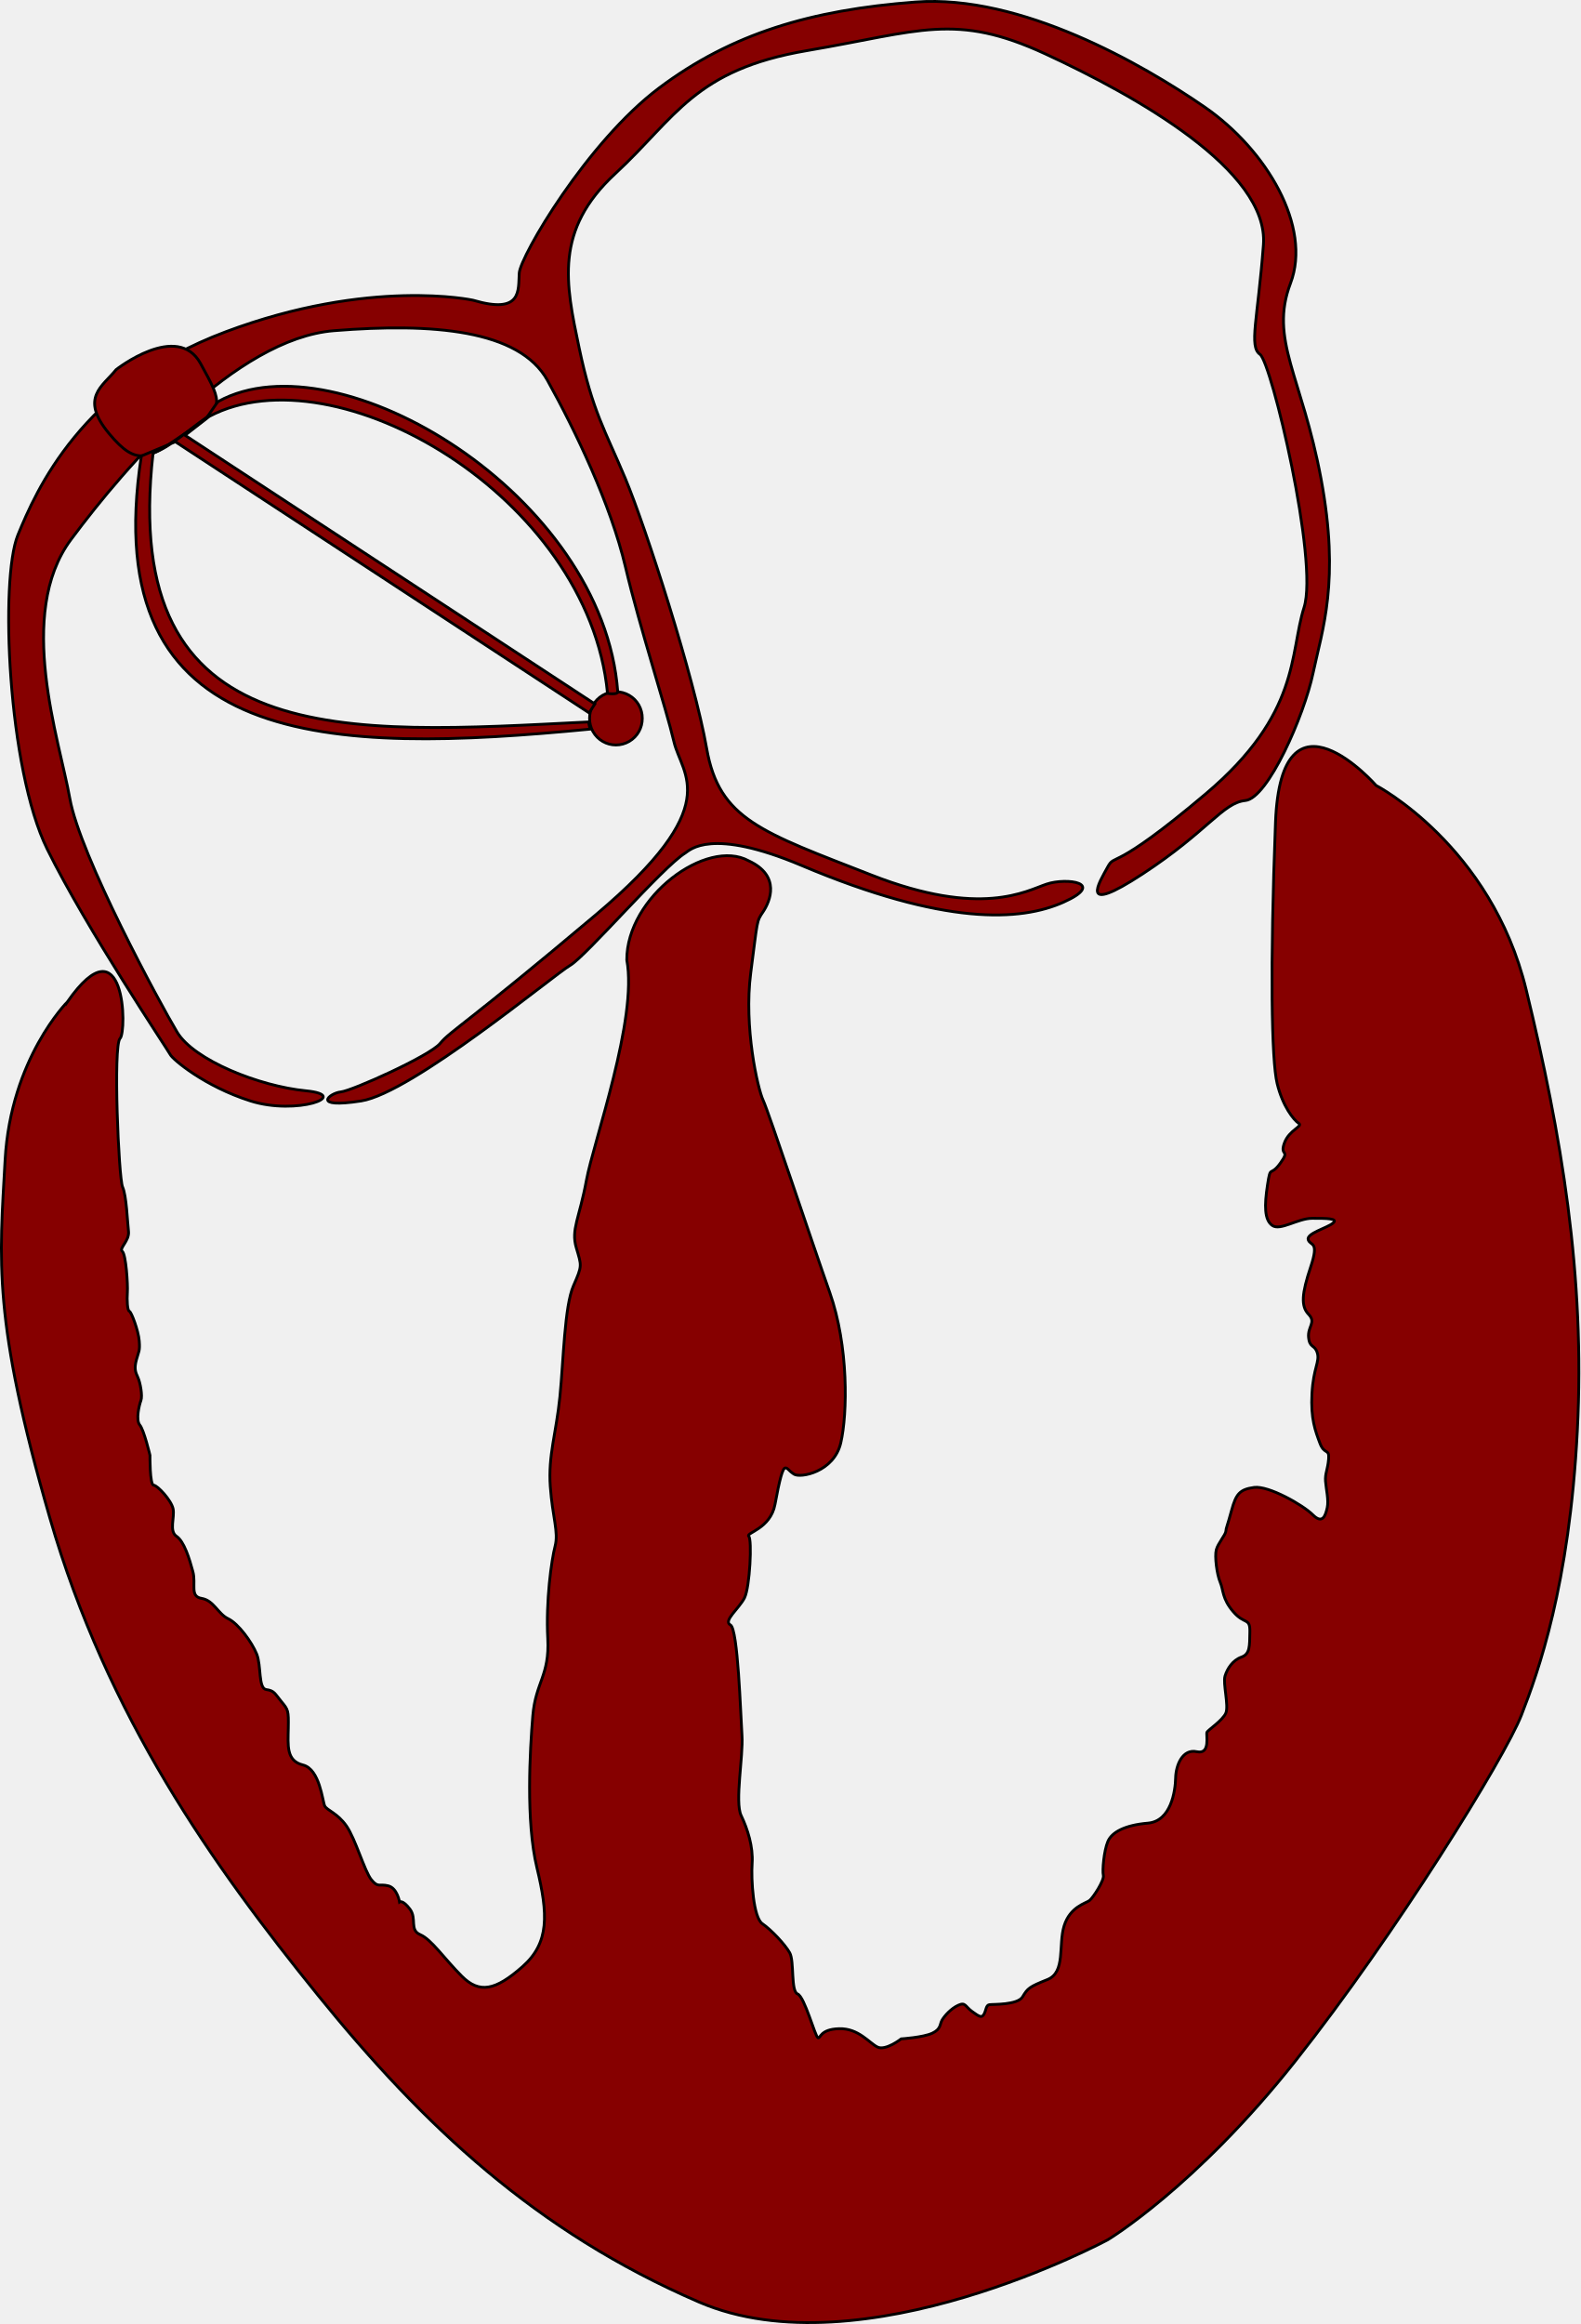
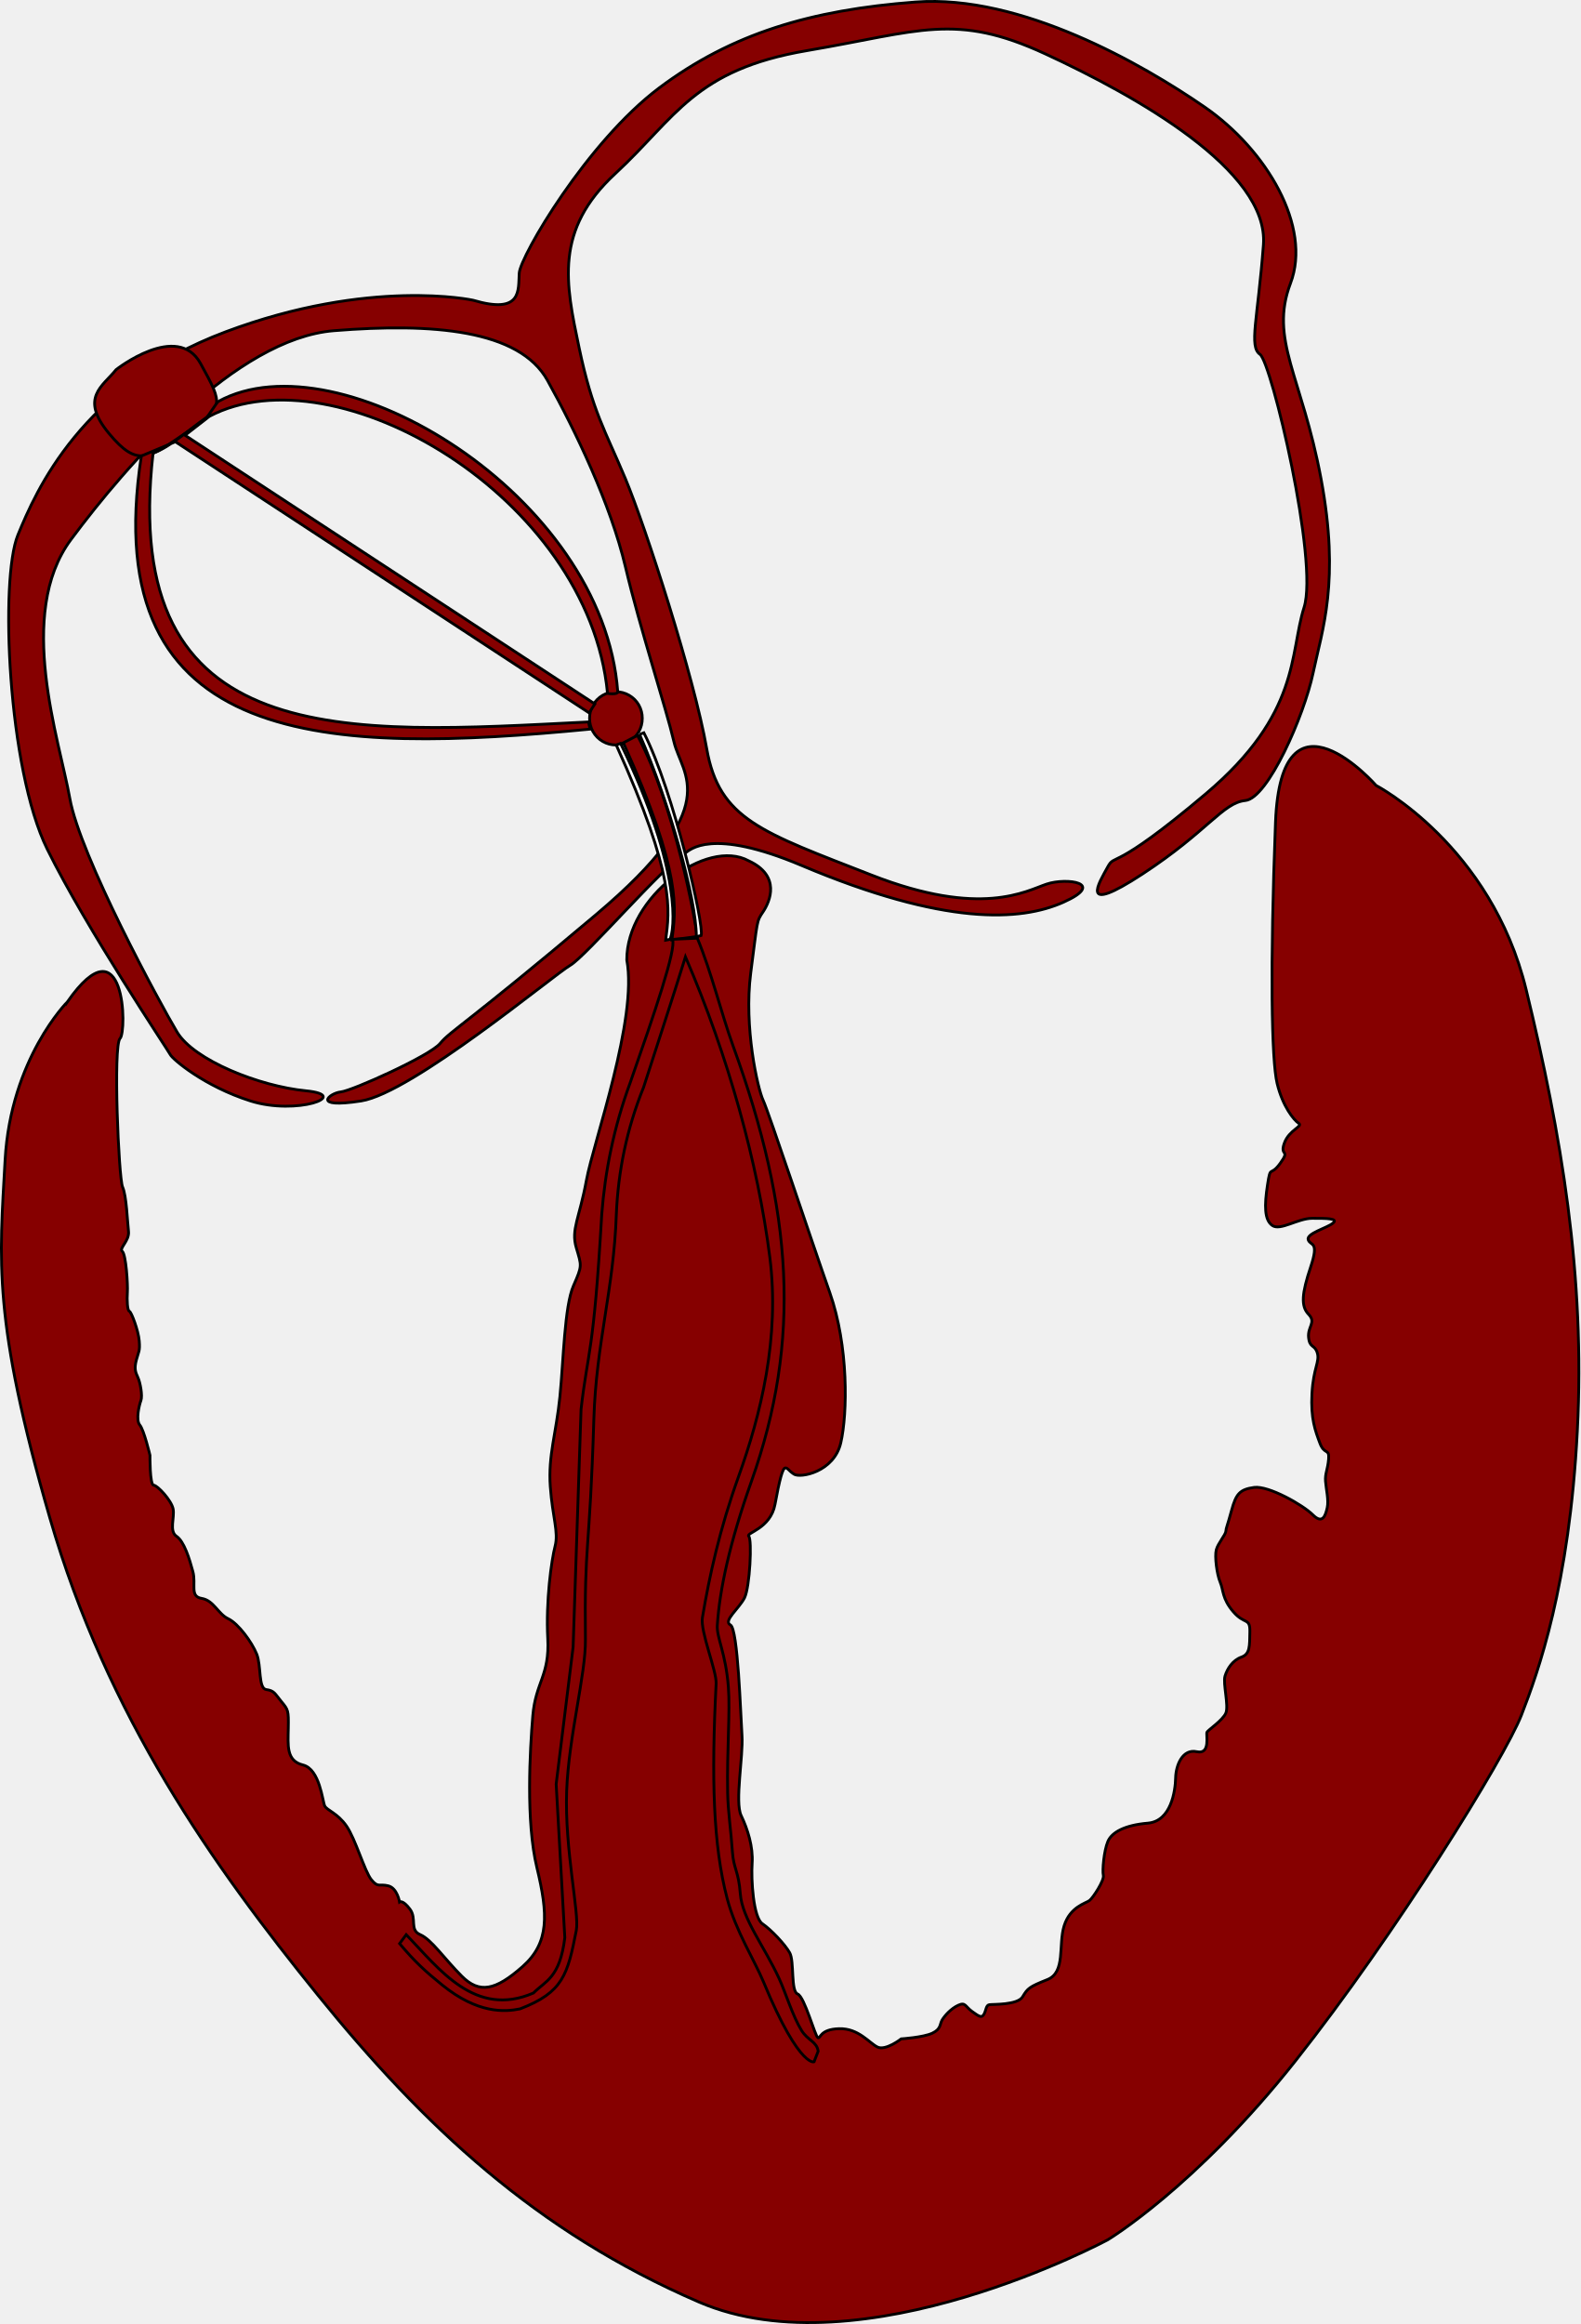
<svg xmlns="http://www.w3.org/2000/svg" id="svg2876" version="1.1" width="564.122" height="829.481">
  <defs id="defs2880">
    </defs>
  <path style="fill:#860000;stroke:#000000;stroke-width:1px;stroke-linecap:butt;stroke-linejoin:miter;stroke-opacity:1;fill-opacity:1" d="m 24.049,357.592 c 0,0 -20.238,20.238 -22.234,56.439 -1.995,36.201 -4.561,56.724 15.963,127.701 20.523,70.976 58.149,123.995 95.776,170.458 37.626,46.463 77.818,84.374 135.967,109.458 58.149,25.084 145.944,-22.234 145.944,-22.234 0,0 31.355,-18.813 66.986,-63.85 35.631,-45.037 74.682,-108.032 80.668,-123.425 5.986,-15.392 17.103,-46.177 19.953,-101.476 2.85,-55.299 -5.701,-105.752 -18.243,-157.345 -12.542,-51.593 -53.589,-72.972 -53.589,-72.972 0,0 -33.92,-38.766 -35.916,13.112 -1.995,51.878 -1.425,84.944 0.57,93.21 1.995,8.266 5.986,13.112 7.696,14.252 1.71,1.14 -3.421,2.28 -5.131,7.126 -1.71,4.846 2.28,1.995 -1.425,7.126 -3.706,5.131 -3.421,0.285 -4.561,7.696 -1.14,7.411 -1.14,12.542 1.71,14.537 2.85,1.995 9.121,-2.565 14.252,-2.565 5.131,0 9.407,0 7.411,1.71 -1.995,1.71 -9.692,3.706 -8.836,5.986 0.855,2.28 3.991,0.285 0.855,9.692 -3.136,9.407 -3.556,13.959 -0.734,16.882 2.822,2.923 -0.403,4.333 0,8.264 0.403,3.93 2.217,2.419 3.124,5.543 0.907,3.124 -1.411,5.341 -1.915,14.411 -0.504,9.07 1.209,13.404 2.822,17.737 1.612,4.333 3.426,1.814 3.124,5.644 -0.302,3.83 -1.31,5.14 -1.109,7.962 0.202,2.822 1.209,6.752 0.605,9.473 -0.605,2.721 -1.612,6.047 -5.14,2.519 -3.527,-3.527 -15.822,-10.481 -20.962,-9.776 -5.14,0.705 -6.45,2.318 -8.062,8.264 -1.612,5.946 -1.915,6.047 -2.016,7.357 -0.101,1.31 -2.822,4.333 -3.426,6.651 -0.605,2.318 0.202,8.768 1.411,11.59 1.209,2.822 0.605,5.744 4.636,10.481 4.031,4.737 6.047,2.016 5.946,7.155 -0.101,5.14 0.101,7.962 -3.023,9.07 -3.124,1.109 -5.039,4.132 -5.845,6.752 -0.806,2.62 1.411,10.582 0.302,13.202 -1.109,2.62 -6.349,6.047 -6.752,6.853 -0.403,0.806 1.411,8.062 -3.628,6.954 -5.039,-1.109 -7.458,4.737 -7.558,9.372 -0.101,4.636 -1.612,15.419 -9.876,16.125 -8.264,0.705 -12.9,3.225 -14.311,6.551 -1.411,3.326 -2.016,10.38 -1.612,12.093 0.403,1.713 -3.628,7.962 -4.938,8.969 -1.31,1.008 -6.954,2.217 -9.07,9.07 -2.116,6.853 0.605,16.528 -5.946,19.148 -6.551,2.62 -7.055,3.124 -8.869,6.148 -1.814,3.023 -10.683,2.62 -11.892,2.822 -1.209,0.202 -1.109,2.016 -1.915,3.426 -0.806,1.411 -1.713,0.806 -4.233,-1.008 -2.519,-1.814 -2.318,-3.426 -4.938,-2.217 -2.62,1.209 -4.837,3.729 -5.744,5.241 -0.907,1.512 -0.302,3.225 -3.527,4.737 -3.225,1.512 -11.086,2.016 -11.086,2.016 0,0 -5.543,4.333 -8.465,2.923 -2.923,-1.411 -6.752,-6.752 -13.706,-6.551 -6.954,0.202 -6.551,3.628 -7.558,3.225 -1.008,-0.403 -4.737,-14.613 -7.256,-15.621 -2.519,-1.008 -1.109,-11.69 -2.822,-14.714 -1.713,-3.023 -6.551,-8.163 -9.776,-10.38 -3.225,-2.217 -4.031,-15.722 -3.628,-21.567 0.403,-5.845 -1.612,-12.194 -3.93,-17.032 -2.318,-4.837 0.806,-21.164 0.302,-28.621 -0.504,-7.458 -1.411,-37.994 -4.132,-39.405 -2.721,-1.411 3.124,-5.845 5.039,-9.675 1.915,-3.83 2.721,-20.76 1.512,-21.97 -1.209,-1.209 7.76,-2.62 9.372,-11.388 1.612,-8.768 2.721,-13.101 3.729,-13.001 1.008,0.101 0.806,0.705 3.023,2.217 2.217,1.512 14.311,-0.705 16.729,-11.186 2.419,-10.481 2.822,-34.466 -3.93,-53.614 -6.752,-19.148 -21.869,-64.599 -23.784,-68.631 -1.915,-4.031 -6.954,-26.102 -4.434,-45.451 2.519,-19.35 2.016,-18.241 4.434,-21.869 2.419,-3.628 6.415,-12.798 -5.14,-18.14 -15.025,-8.323 -43.643,12.973 -43.537,35.373 3.964,20.953 -11.892,64.902 -14.411,78.608 -2.519,13.706 -5.543,17.536 -3.628,24.086 1.915,6.551 2.217,6.248 -1.008,13.605 -3.225,7.357 -3.527,26.606 -4.837,39.606 -1.31,13 -4.233,20.962 -3.426,32.048 0.806,11.086 3.023,16.225 1.713,21.264 -1.31,5.039 -3.326,19.652 -2.62,32.955 0.705,13.303 -4.333,15.52 -5.341,27.613 -1.008,12.093 -2.526,37.632 1.465,54.165 3.991,16.533 4.561,26.794 -5.131,35.346 -9.692,8.551 -15.393,9.692 -21.664,3.421 -6.271,-6.271 -10.832,-13.112 -14.822,-14.822 -3.991,-1.71 -1.14,-5.701 -3.706,-9.121 -2.565,-3.421 -3.706,-2.565 -3.706,-2.565 0,0 -0.811,-4.947 -4.036,-5.753 -3.225,-0.806 -3.628,0.806 -6.047,-2.217 -2.419,-3.023 -5.644,-14.512 -8.869,-19.148 -3.225,-4.636 -6.954,-5.543 -7.76,-7.155 -0.806,-1.612 -1.713,-13.101 -7.76,-14.613 -6.047,-1.512 -5.341,-6.954 -5.241,-13.202 0.101,-6.248 0,-6.45 -2.419,-9.372 -2.419,-2.923 -2.519,-3.93 -5.442,-4.333 -2.923,-0.403 -1.713,-8.465 -3.426,-12.698 -1.713,-4.233 -6.551,-10.884 -10.179,-12.597 -3.628,-1.713 -5.14,-6.551 -9.473,-7.256 -4.333,-0.705 -1.915,-5.039 -3.124,-9.574 -1.209,-4.535 -3.124,-10.783 -5.845,-12.597 -2.721,-1.814 -0.605,-6.752 -1.209,-9.776 -0.605,-3.023 -5.543,-8.365 -6.954,-8.465 -1.411,-0.101 -1.31,-10.683 -1.31,-10.683 0,0 -2.116,-8.969 -3.628,-10.783 -1.512,-1.814 -0.202,-7.155 0.403,-8.768 0.605,-1.612 -0.202,-6.349 -1.109,-8.264 -0.907,-1.915 -1.31,-3.225 -0.504,-6.248 0.806,-3.023 1.31,-3.023 1.008,-6.752 -0.302,-3.729 -2.822,-10.38 -3.527,-10.582 -0.705,-0.202 -0.907,-3.93 -0.705,-6.752 0.202,-2.822 -0.504,-13.504 -1.814,-14.613 -1.31,-1.109 2.62,-3.729 2.217,-7.155 -0.403,-3.426 -0.705,-12.698 -2.116,-15.822 -1.411,-3.124 -3.426,-50.591 -0.907,-53.01 2.519,-2.419 1.915,-42.73 -18.803,-13.056 z" id="ventricles">
    </path>
  <path style="fill:#860000;stroke:#000000;stroke-width:1px;stroke-linecap:butt;stroke-linejoin:miter;stroke-opacity:1;fill-opacity:1" id="atrioventricular_node" d="m 337.21,294.665 a 9.407,9.407 0 1 1 -18.813,0 9.407,9.407 0 1 1 18.813,0 z" transform="translate(-107.9316,-38.2684)">
    </path>
  <path style="fill:#860000;stroke:#000000;stroke-width:1px;stroke-linecap:butt;stroke-linejoin:miter;stroke-opacity:1;fill-opacity:1" d="m 168.827,107.143 c 0,0 -36.684,-8.062 -88.282,11.287 -51.599,19.35 -67.724,56.839 -74.173,72.561 -6.45,15.722 -3.628,83.445 10.481,112.066 14.109,28.621 43.133,71.755 43.94,73.367 0.806,1.612 12.093,11.287 28.621,16.528 16.528,5.241 36.28,-2.016 19.753,-3.628 -16.528,-1.612 -39.909,-10.884 -45.955,-20.962 -6.047,-10.078 -34.668,-62.886 -38.296,-83.445 -3.628,-20.559 -19.35,-65.708 0.403,-92.314 19.753,-26.606 58.855,-71.755 93.926,-74.576 35.071,-2.822 66.111,-0.403 76.189,17.737 10.078,18.14 22.575,44.343 27.815,66.514 5.241,22.171 14.512,50.39 17.334,62.483 2.822,12.093 18.543,22.575 -27.815,61.677 -46.358,39.102 -52.002,41.521 -55.63,45.955 -3.628,4.434 -31.443,16.931 -35.474,17.334 -4.031,0.403 -10.884,6.047 7.256,3.225 18.14,-2.822 68.933,-45.149 74.576,-48.374 5.644,-3.225 32.843,-34.938 41.118,-40.11 1.612,-1.008 9.07,-9.272 41.521,4.434 51.113,21.588 78.205,19.954 93.523,13.101 15.318,-6.853 1.209,-8.869 -6.047,-6.45 -7.256,2.419 -23.381,12.093 -62.483,-3.225 -39.102,-15.318 -54.421,-19.753 -58.855,-45.149 -4.434,-25.396 -21.768,-79.011 -29.024,-96.345 -7.256,-17.334 -11.69,-23.784 -16.528,-46.761 -4.837,-22.978 -8.869,-41.924 12.9,-62.08 21.768,-20.156 28.218,-37.087 68.53,-43.94 40.312,-6.853 52.808,-13.706 85.058,1.209 32.249,14.915 79.817,41.521 77.801,68.127 -2.016,26.606 -5.241,36.28 -1.209,39.102 4.031,2.822 20.962,73.77 15.722,90.298 -5.241,16.528 -1.209,37.893 -35.071,66.514 -33.862,28.621 -32.249,20.962 -35.071,26.203 -2.822,5.241 -10.884,17.737 12.497,2.419 23.381,-15.318 28.621,-25.396 36.684,-26.203 8.062,-0.806 20.962,-30.234 24.187,-45.552 3.225,-15.318 9.675,-32.652 2.822,-69.336 C 464.714,134.151 453.023,121.252 460.683,101.096 468.342,80.94 452.217,53.528 430.046,38.21 407.874,22.891 364.338,-2.102 326.848,0.72 289.358,3.542 261.14,12.007 235.341,31.357 c -25.799,19.35 -49.583,60.064 -49.986,66.111 -0.403,6.047 1.209,14.915 -16.528,9.675 z" id="atria">
    </path>
  <path style="fill:#860000;stroke:#000000;stroke-width:1px;stroke-linecap:butt;stroke-linejoin:miter;stroke-opacity:1;fill-opacity:1" d="m 41.442,131.934 c 0,0 21.869,-17.233 30.133,-2.217 8.264,15.016 8.465,15.52 -4.938,24.59 -13.404,9.07 -17.334,13.001 -27.815,0.302 -10.481,-12.698 -2.116,-16.729 2.62,-22.675 z" id="sinoatrial_node">
    </path>
  <path style="fill:#860000;fill-opacity:1;stroke:#000000;stroke-width:1px;stroke-linecap:butt;stroke-linejoin:miter;stroke-opacity:1" d="m 50.453,162.758 12.156,-5.081 147.68,96.756 2.067,-3.182 -146.301,-95.892 8.686,-6.753 c 45.011,-23.789 135.374,28.56 142.118,98.778 0.025,0.265 3.738,0.538 3.669,-0.413 -5.089,-70.218 -99.576,-127.229 -142.526,-103.727 -0.67,0.367 -3.553,5.25 -4.316,5.775 -6.26,4.31 -12.457,10.259 -19.047,12.741 -12.166,107.173 69.002,100.225 155.442,95.917 l 0.57,2.565 C 118.353,269.14 34.168,268.434 50.453,162.758 z" id="internodal_fibres" />
+   <path style="fill:#860000;stroke:#000000;stroke-width:1px;stroke-linecap:butt;stroke-linejoin:miter;stroke-opacity:1;fill-opacity:1" d="m 222.52,265.118 c 21.23,47.068 18.69,59.568 17.334,70.344 l 9.07,-1.209 c -0.517,-4.476 -7.952,-46.752 -21.365,-71.755 l -5.039,2.62 z" id="bundle_of_his" />
+   <path style="fill:#860000;stroke:#000000;stroke-width:1px;stroke-linecap:butt;stroke-linejoin:miter;stroke-opacity:1;fill-opacity:1" d="m 240.056,335.26 c 1.512,3.269 -6.521,26.634 -15.02,50.979 -6.004,16.317 -9.057,31.979 -10.229,47.222 -2.906,50.313 -4.954,48.287 -7.384,69.54 l -2.833,84.833 -6.054,48.956 3.091,54.809 c -1.778,14.414 -6.913,15.406 -11.208,19.751 -20.852,8.983 -33.603,-8.566 -45.408,-20.838 l -2.361,3.195 c 5.258,6.29 9.053,9.799 15.212,14.78 12.684,10.257 22.29,9.654 27.774,8.523 15.407,-5.909 16.992,-12.222 20.094,-28.029 1.171,-5.967 -4.211,-28.778 -3.444,-49.775 0.706,-19.343 6.845,-41.613 6.695,-54.024 -0.427,-35.337 1.53,-29.932 3.013,-78.758 0.819,-26.969 7.109,-46.295 8.02,-72.959 0.64,-15.392 3.719,-30.54 9.732,-45.394 4.781,-14.919 10.166,-31.134 14.947,-46.564 15.246,35.318 25.84,73.616 30.116,107.223 3.652,28.704 -3.279,56.315 -11.132,78.187 -6.822,19.001 -10.444,35.663 -12.926,50.387 -0.846,5.017 5.121,19.051 4.887,23.635 -1.719,33.721 -1.069,57.703 3.938,76.68 3.079,11.67 9.804,22.094 12.952,29.707 13.405,32.417 18.86,28.503 18.121,28.428 l 1.411,-3.628 c -0.464,-3.466 -3.686,-3.804 -5.923,-7.409 -3.113,-5.015 -5.641,-13.334 -7.93,-18.359 -5.268,-11.566 -13.27,-21.44 -13.941,-30.468 -0.599,-8.059 -2.399,-8.88 -2.807,-14.896 -0.534,-7.887 -1.593,-14.424 -1.713,-21.188 -0.274,-15.489 0.951,-28.736 0.262,-37.669 -0.941,-12.183 -4.223,-17.661 -3.948,-21.992 0.811,-12.77 4.443,-29.624 12.169,-51.383 17.918,-50.467 14.851,-96.576 -6.531,-155.436 -4.301,-11.84 -7.635,-26.124 -12.77,-38.471 l -8.869,0.403 z" id="bundle_branches" />
+   <path style="fill:#ffffff;fill-opacity:1;stroke:#000000;stroke-width:1px;stroke-linecap:butt;stroke-linejoin:miter;stroke-opacity:1" d="m 220.001,265.924 c 21.23,47.068 18.992,58.863 17.636,69.638 l 1.512,-0.302 c 1.463,-2.726 4.86,-23.758 -17.636,-69.941 l -1.512,0.605 z" id="insulator1" />
+   <path style="fill:#ffffff;fill-opacity:1;stroke:#000000;stroke-width:1px;stroke-linecap:butt;stroke-linejoin:miter;stroke-opacity:1" d="m 228.325,262.145 c 10.591,24.301 20.21,58.38 20.257,72.158 l 1.713,-0.403 c 1.174,-3.343 -9.794,-51.497 -20.458,-72.359 l -1.512,0.605 z" id="insulator2" />
</svg>
